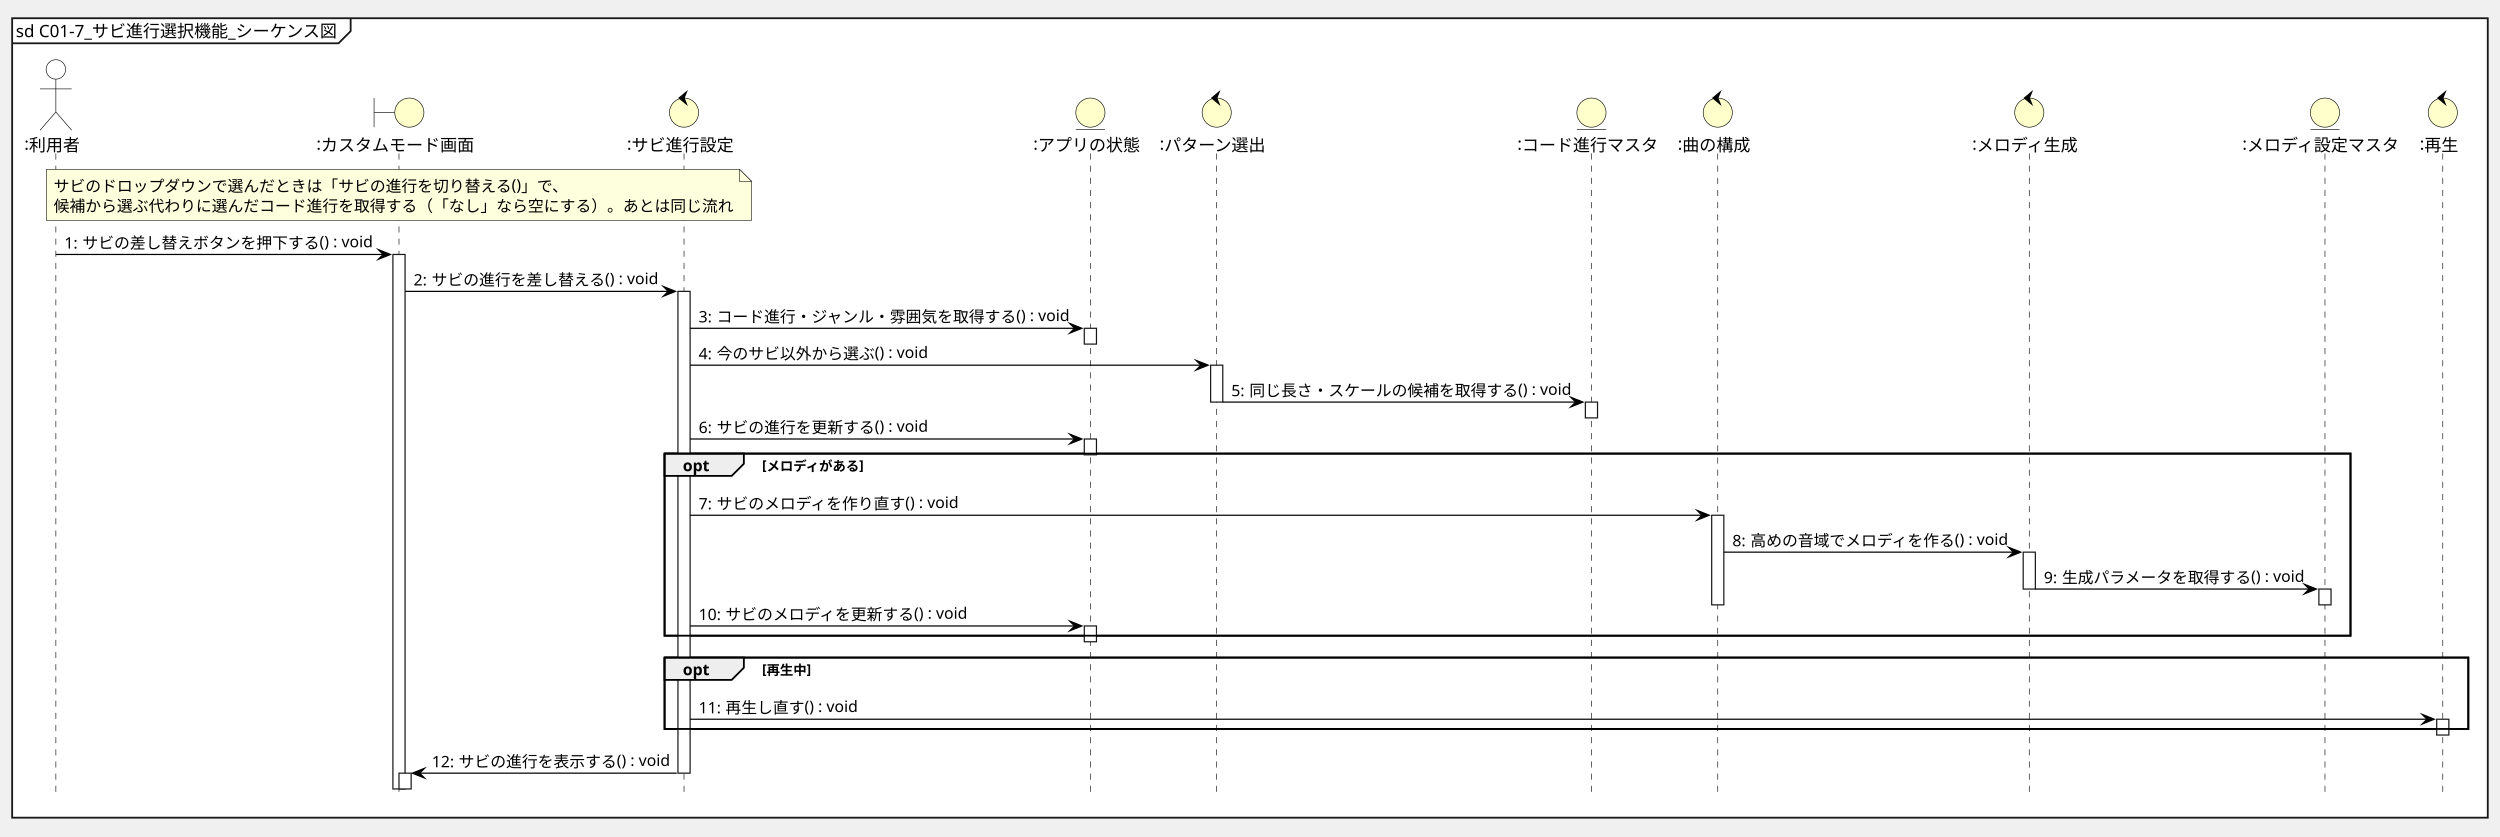
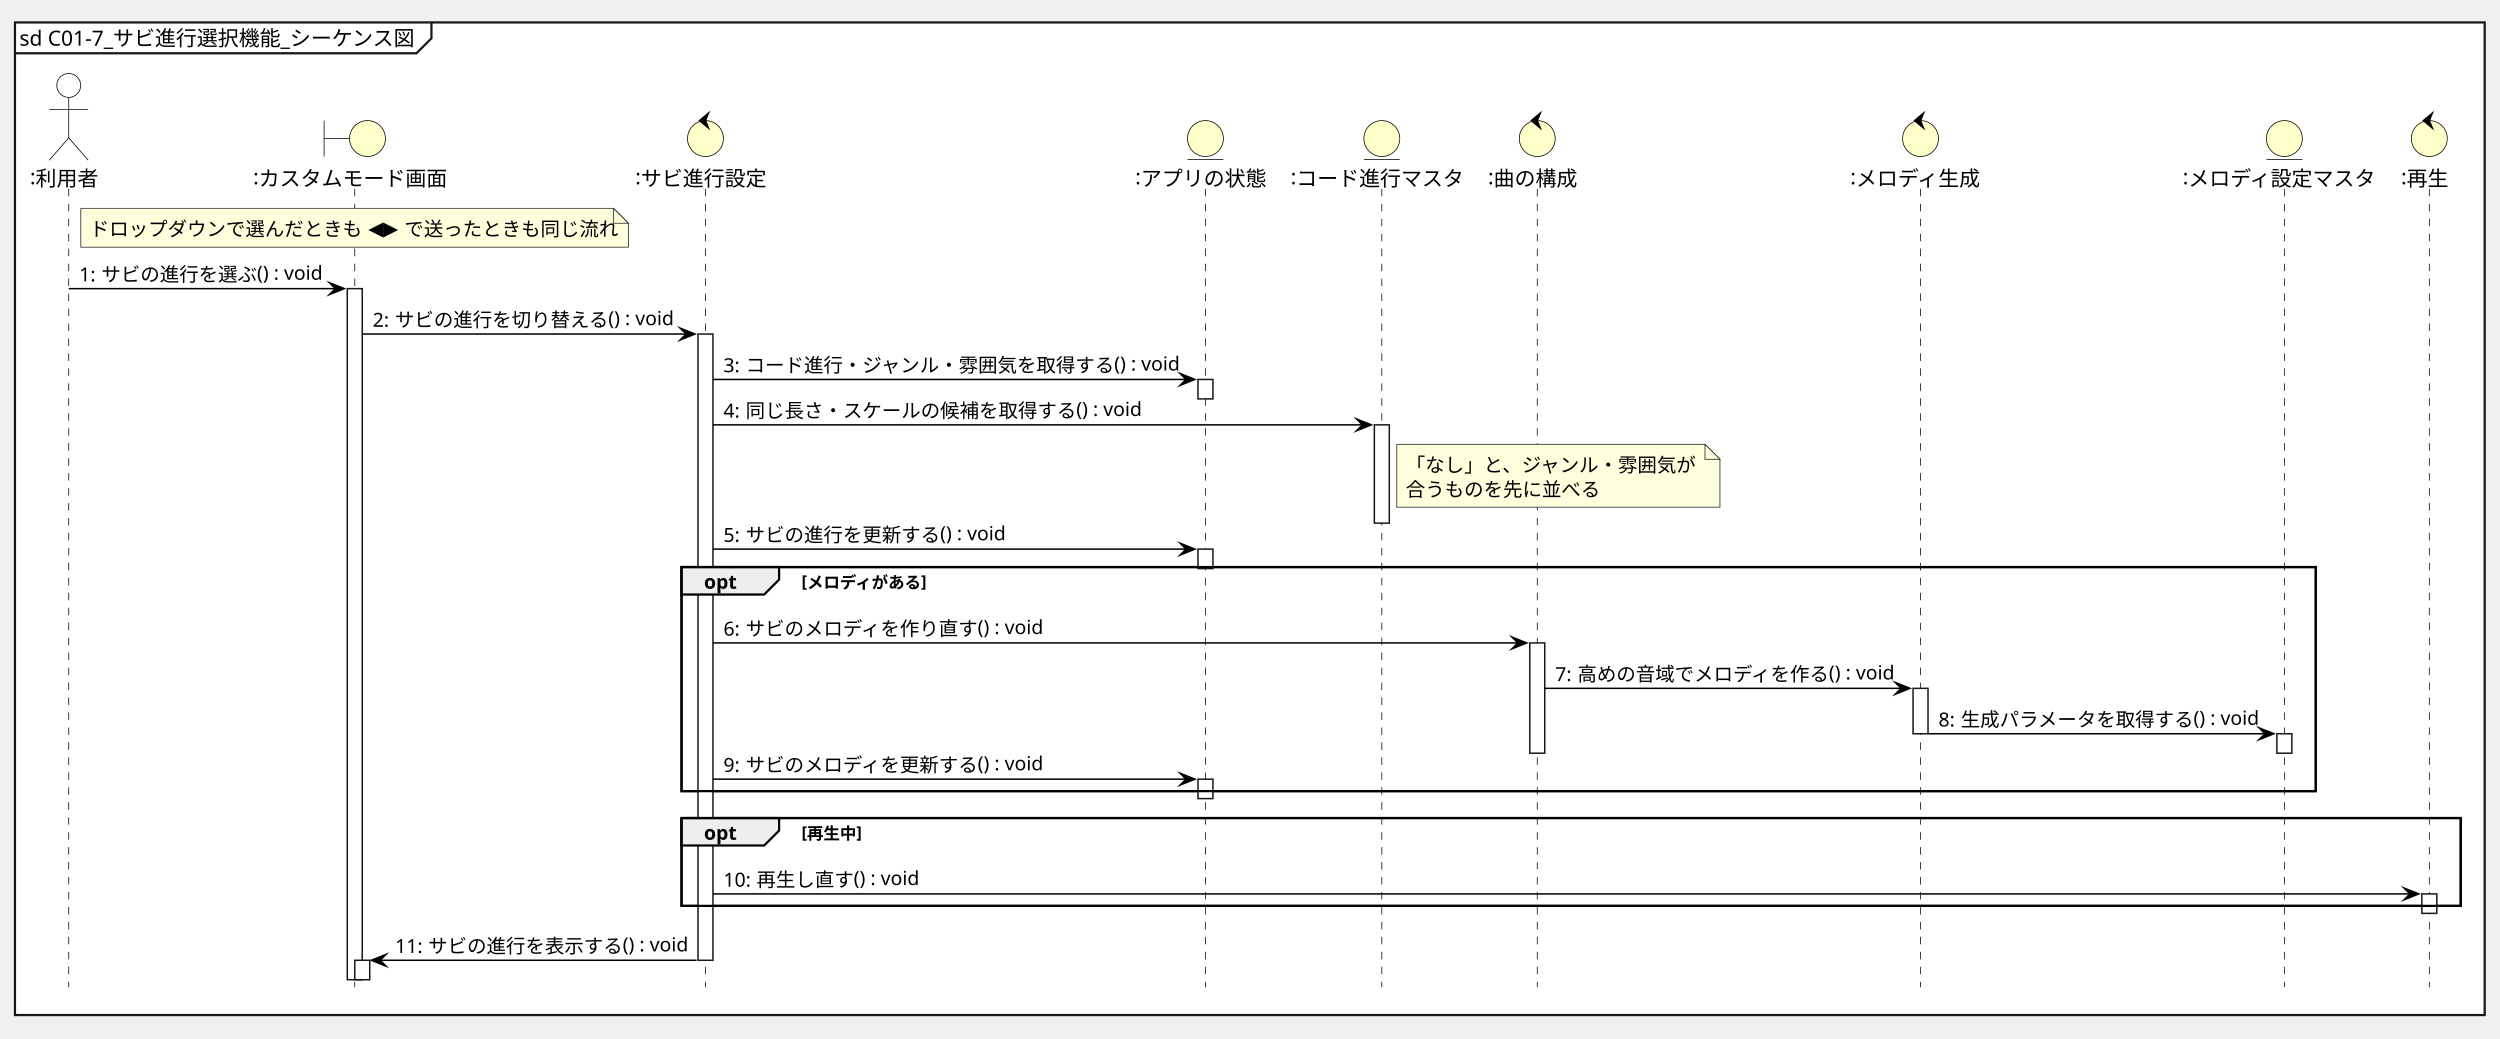
- <svg xmlns="http://www.w3.org/2000/svg" version="1.1" data-diagram-type="SEQUENCE" style="width:2056px;height:688px;background:#FFFFFF;" width="2056px" height="688px" viewBox="0 0 2056 688" zoomAndPan="magnify" preserveAspectRatio="none" contentStyleType="text/css">
+ <svg xmlns="http://www.w3.org/2000/svg" version="1.1" data-diagram-type="SEQUENCE" style="width:1671px;height:694px;background:#FFFFFF;" width="1671px" height="694px" viewBox="0 0 1671 694" zoomAndPan="magnify" preserveAspectRatio="none" contentStyleType="text/css">
  <defs />
  <g font-family="sans-serif" lengthAdjust="spacing">
-     <rect x="10" y="15" width="2035.945" height="657.453" fill="#FFF" style="stroke:#181818;stroke-width:1.5;" />
+     <rect x="10" y="15" width="1650.762" height="663.453" fill="#FFF" style="stroke:#181818;stroke-width:1.5;" />
    <path d="M288.379,15 L288.379,25.609 L278.379,35.609 L10,35.609" style="stroke:#181818;stroke-width:1.5;" fill="none" />
    <text x="13" y="30.533" fill="#000" font-size="14" textLength="268.379">sd C01-7_サビ進行選択機能_シーケンス図</text>
-     <rect x="546.542" y="373.031" width="1386.514" height="149.758" fill="none" style="stroke:#000;stroke-width:1.5;" />
-     <rect x="546.542" y="540.789" width="1483.403" height="58.703" fill="none" style="stroke:#000;stroke-width:1.5;" />
+     <rect x="455.542" y="379.031" width="1092.33" height="149.758" fill="none" style="stroke:#000;stroke-width:1.5;" />
+     <rect x="455.542" y="546.789" width="1189.22" height="58.703" fill="none" style="stroke:#000;stroke-width:1.5;" />
    <g class="participant-lifeline" data-qualified-name="L1" data-entity-uid="part1" id="part1-lifeline" data-source-line="4">
      <g>
-         <rect x="42.445" y="126.219" width="8" height="527.625" fill="#000" fill-opacity="0" />
-         <line x1="45.945" y1="126.219" x2="45.945" y2="653.844" style="stroke:#000;stroke-width:0.5;stroke-dasharray:5,5;" />
+         <rect x="42.445" y="126.219" width="8" height="533.625" fill="#000" fill-opacity="0" />
+         <line x1="45.945" y1="126.219" x2="45.945" y2="659.844" style="stroke:#000;stroke-width:0.5;stroke-dasharray:5,5;" />
      </g>
    </g>
    <g class="participant-lifeline" data-qualified-name="L2" data-entity-uid="part2" id="part2-lifeline" data-source-line="5">
      <g>
-         <rect x="324.628" y="126.219" width="8" height="527.625" fill="#000" fill-opacity="0" />
-         <line x1="328.128" y1="126.219" x2="328.128" y2="653.844" style="stroke:#000;stroke-width:0.5;stroke-dasharray:5,5;" />
-       </g>
-     </g>
-     <g>
-       <rect x="323.128" y="209.273" width="10" height="439.57" fill="#FFF" style="stroke:#181818;stroke-width:1;" />
-     </g>
-     <g>
-       <rect x="328.128" y="635.844" width="10" height="13" fill="#FFF" style="stroke:#181818;stroke-width:1;" />
+         <rect x="233.628" y="126.219" width="8" height="533.625" fill="#000" fill-opacity="0" />
+         <line x1="237.128" y1="126.219" x2="237.128" y2="659.844" style="stroke:#000;stroke-width:0.5;stroke-dasharray:5,5;" />
+       </g>
+     </g>
+     <g>
+       <rect x="232.128" y="192.922" width="10" height="461.922" fill="#FFF" style="stroke:#181818;stroke-width:1;" />
+     </g>
+     <g>
+       <rect x="237.128" y="641.844" width="10" height="13" fill="#FFF" style="stroke:#181818;stroke-width:1;" />
    </g>
    <g class="participant-lifeline" data-qualified-name="L3" data-entity-uid="part3" id="part3-lifeline" data-source-line="6">
      <g>
-         <rect x="559.042" y="126.219" width="8" height="527.625" fill="#000" fill-opacity="0" />
-         <line x1="562.542" y1="126.219" x2="562.542" y2="653.844" style="stroke:#000;stroke-width:0.5;stroke-dasharray:5,5;" />
-       </g>
-     </g>
-     <g>
-       <rect x="557.542" y="239.625" width="10" height="396.219" fill="#FFF" style="stroke:#181818;stroke-width:1;" />
+         <rect x="468.042" y="126.219" width="8" height="533.625" fill="#000" fill-opacity="0" />
+         <line x1="471.542" y1="126.219" x2="471.542" y2="659.844" style="stroke:#000;stroke-width:0.5;stroke-dasharray:5,5;" />
+       </g>
+     </g>
+     <g>
+       <rect x="466.542" y="223.273" width="10" height="418.57" fill="#FFF" style="stroke:#181818;stroke-width:1;" />
    </g>
    <g class="participant-lifeline" data-qualified-name="L4" data-entity-uid="part4" id="part4-lifeline" data-source-line="7">
      <g>
-         <rect x="893.226" y="126.219" width="8" height="527.625" fill="#000" fill-opacity="0" />
-         <line x1="896.726" y1="126.219" x2="896.726" y2="653.844" style="stroke:#000;stroke-width:0.5;stroke-dasharray:5,5;" />
-       </g>
-     </g>
-     <g>
-       <rect x="891.726" y="269.977" width="10" height="13" fill="#FFF" style="stroke:#181818;stroke-width:1;" />
-     </g>
-     <g>
-       <rect x="891.726" y="361.031" width="10" height="13" fill="#FFF" style="stroke:#181818;stroke-width:1;" />
-     </g>
-     <g>
-       <rect x="891.726" y="514.789" width="10" height="13" fill="#FFF" style="stroke:#181818;stroke-width:1;" />
-     </g>
-     <g class="participant-lifeline" data-qualified-name="L5" data-entity-uid="part5" id="part5-lifeline" data-source-line="8">
-       <g>
-         <rect x="997.115" y="126.219" width="8" height="527.625" fill="#000" fill-opacity="0" />
-         <line x1="1000.615" y1="126.219" x2="1000.615" y2="653.844" style="stroke:#000;stroke-width:0.5;stroke-dasharray:5,5;" />
-       </g>
-     </g>
-     <g>
-       <rect x="995.615" y="300.328" width="10" height="30.352" fill="#FFF" style="stroke:#181818;stroke-width:1;" />
-     </g>
-     <g class="participant-lifeline" data-qualified-name="L6" data-entity-uid="part6" id="part6-lifeline" data-source-line="9">
-       <g>
-         <rect x="1305.299" y="126.219" width="8" height="527.625" fill="#000" fill-opacity="0" />
-         <line x1="1308.799" y1="126.219" x2="1308.799" y2="653.844" style="stroke:#000;stroke-width:0.5;stroke-dasharray:5,5;" />
-       </g>
-     </g>
-     <g>
-       <rect x="1303.799" y="330.68" width="10" height="13" fill="#FFF" style="stroke:#181818;stroke-width:1;" />
-     </g>
-     <g class="participant-lifeline" data-qualified-name="L7" data-entity-uid="part7" id="part7-lifeline" data-source-line="10">
-       <g>
-         <rect x="1409.188" y="126.219" width="8" height="527.625" fill="#000" fill-opacity="0" />
-         <line x1="1412.688" y1="126.219" x2="1412.688" y2="653.844" style="stroke:#000;stroke-width:0.5;stroke-dasharray:5,5;" />
-       </g>
-     </g>
-     <g>
-       <rect x="1407.688" y="423.734" width="10" height="73.703" fill="#FFF" style="stroke:#181818;stroke-width:1;" />
-     </g>
-     <g class="participant-lifeline" data-qualified-name="L8" data-entity-uid="part8" id="part8-lifeline" data-source-line="11">
-       <g>
-         <rect x="1665.372" y="126.219" width="8" height="527.625" fill="#000" fill-opacity="0" />
-         <line x1="1668.872" y1="126.219" x2="1668.872" y2="653.844" style="stroke:#000;stroke-width:0.5;stroke-dasharray:5,5;" />
-       </g>
-     </g>
-     <g>
-       <rect x="1663.872" y="454.086" width="10" height="30.352" fill="#FFF" style="stroke:#181818;stroke-width:1;" />
-     </g>
-     <g class="participant-lifeline" data-qualified-name="L9" data-entity-uid="part9" id="part9-lifeline" data-source-line="12">
-       <g>
-         <rect x="1908.556" y="126.219" width="8" height="527.625" fill="#000" fill-opacity="0" />
-         <line x1="1912.056" y1="126.219" x2="1912.056" y2="653.844" style="stroke:#000;stroke-width:0.5;stroke-dasharray:5,5;" />
-       </g>
-     </g>
-     <g>
-       <rect x="1907.056" y="484.438" width="10" height="13" fill="#FFF" style="stroke:#181818;stroke-width:1;" />
-     </g>
-     <g class="participant-lifeline" data-qualified-name="L10" data-entity-uid="part10" id="part10-lifeline" data-source-line="13">
-       <g>
-         <rect x="2005.445" y="126.219" width="8" height="527.625" fill="#000" fill-opacity="0" />
-         <line x1="2008.945" y1="126.219" x2="2008.945" y2="653.844" style="stroke:#000;stroke-width:0.5;stroke-dasharray:5,5;" />
-       </g>
-     </g>
-     <g>
-       <rect x="2003.945" y="591.492" width="10" height="13" fill="#FFF" style="stroke:#181818;stroke-width:1;" />
+         <rect x="802.226" y="126.219" width="8" height="533.625" fill="#000" fill-opacity="0" />
+         <line x1="805.726" y1="126.219" x2="805.726" y2="659.844" style="stroke:#000;stroke-width:0.5;stroke-dasharray:5,5;" />
+       </g>
+     </g>
+     <g>
+       <rect x="800.726" y="253.625" width="10" height="13" fill="#FFF" style="stroke:#181818;stroke-width:1;" />
+     </g>
+     <g>
+       <rect x="800.726" y="367.031" width="10" height="13" fill="#FFF" style="stroke:#181818;stroke-width:1;" />
+     </g>
+     <g>
+       <rect x="800.726" y="520.789" width="10" height="13" fill="#FFF" style="stroke:#181818;stroke-width:1;" />
+     </g>
+     <g class="participant-lifeline" data-qualified-name="L6" data-entity-uid="part5" id="part5-lifeline" data-source-line="8">
+       <g>
+         <rect x="920.115" y="126.219" width="8" height="533.625" fill="#000" fill-opacity="0" />
+         <line x1="923.615" y1="126.219" x2="923.615" y2="659.844" style="stroke:#000;stroke-width:0.5;stroke-dasharray:5,5;" />
+       </g>
+     </g>
+     <g>
+       <rect x="918.615" y="283.977" width="10" height="65.703" fill="#FFF" style="stroke:#181818;stroke-width:1;" />
+     </g>
+     <g class="participant-lifeline" data-qualified-name="L7" data-entity-uid="part6" id="part6-lifeline" data-source-line="9">
+       <g>
+         <rect x="1024.005" y="126.219" width="8" height="533.625" fill="#000" fill-opacity="0" />
+         <line x1="1027.505" y1="126.219" x2="1027.505" y2="659.844" style="stroke:#000;stroke-width:0.5;stroke-dasharray:5,5;" />
+       </g>
+     </g>
+     <g>
+       <rect x="1022.505" y="429.734" width="10" height="73.703" fill="#FFF" style="stroke:#181818;stroke-width:1;" />
+     </g>
+     <g class="participant-lifeline" data-qualified-name="L8" data-entity-uid="part7" id="part7-lifeline" data-source-line="10">
+       <g>
+         <rect x="1280.188" y="126.219" width="8" height="533.625" fill="#000" fill-opacity="0" />
+         <line x1="1283.688" y1="126.219" x2="1283.688" y2="659.844" style="stroke:#000;stroke-width:0.5;stroke-dasharray:5,5;" />
+       </g>
+     </g>
+     <g>
+       <rect x="1278.688" y="460.086" width="10" height="30.352" fill="#FFF" style="stroke:#181818;stroke-width:1;" />
+     </g>
+     <g class="participant-lifeline" data-qualified-name="L9" data-entity-uid="part8" id="part8-lifeline" data-source-line="11">
+       <g>
+         <rect x="1523.372" y="126.219" width="8" height="533.625" fill="#000" fill-opacity="0" />
+         <line x1="1526.872" y1="126.219" x2="1526.872" y2="659.844" style="stroke:#000;stroke-width:0.5;stroke-dasharray:5,5;" />
+       </g>
+     </g>
+     <g>
+       <rect x="1521.872" y="490.438" width="10" height="13" fill="#FFF" style="stroke:#181818;stroke-width:1;" />
+     </g>
+     <g class="participant-lifeline" data-qualified-name="L10" data-entity-uid="part9" id="part9-lifeline" data-source-line="12">
+       <g>
+         <rect x="1620.262" y="126.219" width="8" height="533.625" fill="#000" fill-opacity="0" />
+         <line x1="1623.762" y1="126.219" x2="1623.762" y2="659.844" style="stroke:#000;stroke-width:0.5;stroke-dasharray:5,5;" />
+       </g>
+     </g>
+     <g>
+       <rect x="1618.762" y="597.492" width="10" height="13" fill="#FFF" style="stroke:#181818;stroke-width:1;" />
    </g>
    <g class="participant participant-head" data-qualified-name="L1" data-entity-uid="part1" id="part1-head" data-source-line="4">
      <text x="20" y="123.143" fill="#000" font-size="14" textLength="45.89">:利用者</text>
      <ellipse cx="45.945" cy="57.109" rx="8" ry="8" fill="#FFF" style="stroke:#000;stroke-width:0.5;" />
      <path d="M45.945,65.109 L45.945,92.109 M32.945,73.109 L58.945,73.109 M45.945,92.109 L32.945,107.109 M45.945,92.109 L58.945,107.109" style="stroke:#000;stroke-width:0.5;" fill="none" />
    </g>
    <g class="participant participant-head" data-qualified-name="L2" data-entity-uid="part2" id="part2-head" data-source-line="5">
-       <text x="260.184" y="123.143" fill="#000" font-size="14" textLength="129.89">:カスタムモード画面</text>
-       <path d="M307.628,80.609 L307.628,104.609 M307.628,92.609 L324.628,92.609" style="stroke:#000;stroke-width:0.5;" fill="none" />
-       <ellipse cx="336.628" cy="92.609" rx="12" ry="12" fill="#FFC" style="stroke:#000;stroke-width:0.5;" />
+       <text x="169.184" y="123.143" fill="#000" font-size="14" textLength="129.89">:カスタムモード画面</text>
+       <path d="M216.628,80.609 L216.628,104.609 M216.628,92.609 L233.628,92.609" style="stroke:#000;stroke-width:0.5;" fill="none" />
+       <ellipse cx="245.628" cy="92.609" rx="12" ry="12" fill="#FFC" style="stroke:#000;stroke-width:0.5;" />
    </g>
    <g class="participant participant-head" data-qualified-name="L3" data-entity-uid="part3" id="part3-head" data-source-line="6">
-       <text x="515.597" y="123.143" fill="#000" font-size="14" textLength="87.89">:サビ進行設定</text>
-       <ellipse cx="562.542" cy="92.609" rx="12" ry="12" fill="#FFC" style="stroke:#000;stroke-width:0.5;" />
-       <polygon points="558.542,80.609,564.542,75.609,562.542,80.609,564.542,85.609,558.542,80.609" fill="#000" style="stroke:#000;stroke-width:1;stroke-linejoin:miter;stroke-miterlimit:10;" />
+       <text x="424.597" y="123.143" fill="#000" font-size="14" textLength="87.89">:サビ進行設定</text>
+       <ellipse cx="471.542" cy="92.609" rx="12" ry="12" fill="#FFC" style="stroke:#000;stroke-width:0.5;" />
+       <polygon points="467.542,80.609,473.542,75.609,471.542,80.609,473.542,85.609,467.542,80.609" fill="#000" style="stroke:#000;stroke-width:1;stroke-linejoin:miter;stroke-miterlimit:10;" />
    </g>
    <g class="participant participant-head" data-qualified-name="L4" data-entity-uid="part4" id="part4-head" data-source-line="7">
-       <text x="849.781" y="123.143" fill="#000" font-size="14" textLength="87.89">:アプリの状態</text>
-       <ellipse cx="896.726" cy="92.609" rx="12" ry="12" fill="#FFC" style="stroke:#000;stroke-width:0.5;" />
-       <line x1="884.726" y1="106.609" x2="908.726" y2="106.609" style="stroke:#000;stroke-width:0.5;" />
-     </g>
-     <g class="participant participant-head" data-qualified-name="L5" data-entity-uid="part5" id="part5-head" data-source-line="8">
-       <text x="953.67" y="123.143" fill="#000" font-size="14" textLength="87.89">:パターン選出</text>
-       <ellipse cx="1000.615" cy="92.609" rx="12" ry="12" fill="#FFC" style="stroke:#000;stroke-width:0.5;" />
-       <polygon points="996.615,80.609,1002.615,75.609,1000.615,80.609,1002.615,85.609,996.615,80.609" fill="#000" style="stroke:#000;stroke-width:1;stroke-linejoin:miter;stroke-miterlimit:10;" />
-     </g>
-     <g class="participant participant-head" data-qualified-name="L6" data-entity-uid="part6" id="part6-head" data-source-line="9">
-       <text x="1247.854" y="123.143" fill="#000" font-size="14" textLength="115.89">:コード進行マスタ</text>
-       <ellipse cx="1308.799" cy="92.609" rx="12" ry="12" fill="#FFC" style="stroke:#000;stroke-width:0.5;" />
-       <line x1="1296.799" y1="106.609" x2="1320.799" y2="106.609" style="stroke:#000;stroke-width:0.5;" />
-     </g>
-     <g class="participant participant-head" data-qualified-name="L7" data-entity-uid="part7" id="part7-head" data-source-line="10">
-       <text x="1379.744" y="123.143" fill="#000" font-size="14" textLength="59.89">:曲の構成</text>
-       <ellipse cx="1412.688" cy="92.609" rx="12" ry="12" fill="#FFC" style="stroke:#000;stroke-width:0.5;" />
-       <polygon points="1408.688,80.609,1414.688,75.609,1412.688,80.609,1414.688,85.609,1408.688,80.609" fill="#000" style="stroke:#000;stroke-width:1;stroke-linejoin:miter;stroke-miterlimit:10;" />
-     </g>
-     <g class="participant participant-head" data-qualified-name="L8" data-entity-uid="part8" id="part8-head" data-source-line="11">
-       <text x="1621.927" y="123.143" fill="#000" font-size="14" textLength="87.89">:メロディ生成</text>
-       <ellipse cx="1668.872" cy="92.609" rx="12" ry="12" fill="#FFC" style="stroke:#000;stroke-width:0.5;" />
-       <polygon points="1664.872,80.609,1670.872,75.609,1668.872,80.609,1670.872,85.609,1664.872,80.609" fill="#000" style="stroke:#000;stroke-width:1;stroke-linejoin:miter;stroke-miterlimit:10;" />
-     </g>
-     <g class="participant participant-head" data-qualified-name="L9" data-entity-uid="part9" id="part9-head" data-source-line="12">
-       <text x="1844.111" y="123.143" fill="#000" font-size="14" textLength="129.89">:メロディ設定マスタ</text>
-       <ellipse cx="1912.056" cy="92.609" rx="12" ry="12" fill="#FFC" style="stroke:#000;stroke-width:0.5;" />
-       <line x1="1900.056" y1="106.609" x2="1924.056" y2="106.609" style="stroke:#000;stroke-width:0.5;" />
-     </g>
-     <g class="participant participant-head" data-qualified-name="L10" data-entity-uid="part10" id="part10-head" data-source-line="13">
-       <text x="1990" y="123.143" fill="#000" font-size="14" textLength="31.89">:再生</text>
-       <ellipse cx="2008.945" cy="92.609" rx="12" ry="12" fill="#FFC" style="stroke:#000;stroke-width:0.5;" />
-       <polygon points="2004.945,80.609,2010.945,75.609,2008.945,80.609,2010.945,85.609,2004.945,80.609" fill="#000" style="stroke:#000;stroke-width:1;stroke-linejoin:miter;stroke-miterlimit:10;" />
-     </g>
-     <path d="M38.128,139.219 L38.128,181.219 L618.128,181.219 L618.128,149.219 L608.128,139.219 L38.128,139.219" style="stroke:#181818;stroke-width:0.5;" fill="#FEFFDD" />
-     <path d="M608.128,139.219 L608.128,149.219 L618.128,149.219 L608.128,139.219" style="stroke:#181818;stroke-width:0.5;" fill="#FEFFDD" />
-     <text x="44.128" y="157.714" fill="#000" font-size="13" textLength="424.658">サビのドロップダウンで選んだときは「サビの進行を切り替える()」で、</text>
-     <text x="44.128" y="174.065" fill="#000" font-size="13" textLength="559">候補から選ぶ代わりに選んだコード進行を取得する（「なし」なら空にする）。あとは同じ流れ</text>
-     <g class="message" data-entity-1="part1" data-entity-2="part2" id="msg1" data-source-line="17">
-       <polygon points="311.128,205.273,321.128,209.273,311.128,213.273,315.128,209.273" fill="#000" style="stroke:#000;stroke-width:1;stroke-linejoin:miter;stroke-miterlimit:10;" />
-       <line x1="45.945" y1="209.273" x2="317.128" y2="209.273" style="stroke:#000;stroke-width:1;" />
-       <text x="52.945" y="204.417" fill="#000" font-size="13" textLength="10.842">1:</text>
-       <text x="67.787" y="204.417" fill="#000" font-size="13" textLength="238.342">サビの差し替えボタンを押下する() : void</text>
-     </g>
-     <g class="message" data-entity-1="part2" data-entity-2="part3" id="msg2" data-source-line="19">
-       <polygon points="545.542,235.625,555.542,239.625,545.542,243.625,549.542,239.625" fill="#000" style="stroke:#000;stroke-width:1;stroke-linejoin:miter;stroke-miterlimit:10;" />
-       <line x1="333.128" y1="239.625" x2="551.542" y2="239.625" style="stroke:#000;stroke-width:1;" />
-       <text x="340.128" y="234.769" fill="#000" font-size="13" textLength="10.842">2:</text>
-       <text x="354.97" y="234.769" fill="#000" font-size="13" textLength="186.342">サビの進行を差し替える() : void</text>
-     </g>
-     <g class="message" data-entity-1="part3" data-entity-2="part4" id="msg3" data-source-line="21">
-       <polygon points="879.726,265.977,889.726,269.977,879.726,273.977,883.726,269.977" fill="#000" style="stroke:#000;stroke-width:1;stroke-linejoin:miter;stroke-miterlimit:10;" />
-       <line x1="567.542" y1="269.977" x2="885.726" y2="269.977" style="stroke:#000;stroke-width:1;" />
-       <text x="574.542" y="265.12" fill="#000" font-size="13" textLength="10.842">3:</text>
-       <text x="589.384" y="265.12" fill="#000" font-size="13" textLength="290.342">コード進行・ジャンル・雰囲気を取得する() : void</text>
-     </g>
-     <g class="message" data-entity-1="part3" data-entity-2="part5" id="msg4" data-source-line="24">
-       <polygon points="983.615,296.328,993.615,300.328,983.615,304.328,987.615,300.328" fill="#000" style="stroke:#000;stroke-width:1;stroke-linejoin:miter;stroke-miterlimit:10;" />
-       <line x1="567.542" y1="300.328" x2="989.615" y2="300.328" style="stroke:#000;stroke-width:1;" />
-       <text x="574.542" y="295.472" fill="#000" font-size="13" textLength="10.842">4:</text>
-       <text x="589.384" y="295.472" fill="#000" font-size="13" textLength="173.342">今のサビ以外から選ぶ() : void</text>
-     </g>
-     <g class="message" data-entity-1="part5" data-entity-2="part6" id="msg5" data-source-line="26">
-       <polygon points="1291.799,326.68,1301.799,330.68,1291.799,334.68,1295.799,330.68" fill="#000" style="stroke:#000;stroke-width:1;stroke-linejoin:miter;stroke-miterlimit:10;" />
-       <line x1="1005.615" y1="330.68" x2="1297.799" y2="330.68" style="stroke:#000;stroke-width:1;" />
-       <text x="1012.615" y="325.823" fill="#000" font-size="13" textLength="10.842">5:</text>
-       <text x="1027.457" y="325.823" fill="#000" font-size="13" textLength="264.342">同じ長さ・スケールの候補を取得する() : void</text>
-     </g>
-     <g class="message" data-entity-1="part3" data-entity-2="part4" id="msg6" data-source-line="30">
-       <polygon points="879.726,357.031,889.726,361.031,879.726,365.031,883.726,361.031" fill="#000" style="stroke:#000;stroke-width:1;stroke-linejoin:miter;stroke-miterlimit:10;" />
-       <line x1="567.542" y1="361.031" x2="885.726" y2="361.031" style="stroke:#000;stroke-width:1;" />
-       <text x="574.542" y="356.175" fill="#000" font-size="13" textLength="10.842">6:</text>
-       <text x="589.384" y="356.175" fill="#000" font-size="13" textLength="173.342">サビの進行を更新する() : void</text>
-     </g>
-     <path d="M546.542,373.031 L611.753,373.031 L611.753,381.383 L601.753,391.383 L546.542,391.383 L546.542,373.031" style="stroke:#000;stroke-width:1.5;" fill="#EEE" />
-     <rect x="546.542" y="373.031" width="1386.514" height="149.758" fill="none" style="stroke:#000;stroke-width:1.5;" />
-     <text x="561.542" y="387.526" fill="#000" font-size="13" textLength="20.211" font-weight="700">opt</text>
-     <text x="626.753" y="386.45" fill="#000" font-size="11" textLength="86.732" font-weight="700">[メロディがある]</text>
-     <g class="message" data-entity-1="part3" data-entity-2="part7" id="msg7" data-source-line="34">
-       <polygon points="1395.688,419.734,1405.688,423.734,1395.688,427.734,1399.688,423.734" fill="#000" style="stroke:#000;stroke-width:1;stroke-linejoin:miter;stroke-miterlimit:10;" />
-       <line x1="567.542" y1="423.734" x2="1401.688" y2="423.734" style="stroke:#000;stroke-width:1;" />
-       <text x="574.542" y="418.878" fill="#000" font-size="13" textLength="10.842">7:</text>
-       <text x="589.384" y="418.878" fill="#000" font-size="13" textLength="199.342">サビのメロディを作り直す() : void</text>
-     </g>
-     <g class="message" data-entity-1="part7" data-entity-2="part8" id="msg8" data-source-line="36">
-       <polygon points="1651.872,450.086,1661.872,454.086,1651.872,458.086,1655.872,454.086" fill="#000" style="stroke:#000;stroke-width:1;stroke-linejoin:miter;stroke-miterlimit:10;" />
-       <line x1="1417.688" y1="454.086" x2="1657.872" y2="454.086" style="stroke:#000;stroke-width:1;" />
-       <text x="1424.688" y="449.229" fill="#000" font-size="13" textLength="10.842">8:</text>
-       <text x="1439.53" y="449.229" fill="#000" font-size="13" textLength="212.342">高めの音域でメロディを作る() : void</text>
-     </g>
-     <g class="message" data-entity-1="part8" data-entity-2="part9" id="msg9" data-source-line="38">
-       <polygon points="1895.056,480.438,1905.056,484.438,1895.056,488.438,1899.056,484.438" fill="#000" style="stroke:#000;stroke-width:1;stroke-linejoin:miter;stroke-miterlimit:10;" />
-       <line x1="1673.872" y1="484.438" x2="1901.056" y2="484.438" style="stroke:#000;stroke-width:1;" />
-       <text x="1680.872" y="479.581" fill="#000" font-size="13" textLength="10.842">9:</text>
-       <text x="1695.714" y="479.581" fill="#000" font-size="13" textLength="199.342">生成パラメータを取得する() : void</text>
-     </g>
-     <g class="message" data-entity-1="part3" data-entity-2="part4" id="msg10" data-source-line="43">
-       <polygon points="879.726,510.789,889.726,514.789,879.726,518.789,883.726,514.789" fill="#000" style="stroke:#000;stroke-width:1;stroke-linejoin:miter;stroke-miterlimit:10;" />
-       <line x1="567.542" y1="514.789" x2="885.726" y2="514.789" style="stroke:#000;stroke-width:1;" />
-       <text x="574.542" y="509.933" fill="#000" font-size="13" textLength="18.072">10:</text>
-       <text x="596.614" y="509.933" fill="#000" font-size="13" textLength="199.342">サビのメロディを更新する() : void</text>
-     </g>
-     <path d="M546.542,540.789 L611.753,540.789 L611.753,549.141 L601.753,559.141 L546.542,559.141 L546.542,540.789" style="stroke:#000;stroke-width:1.5;" fill="#EEE" />
-     <rect x="546.542" y="540.789" width="1483.403" height="58.703" fill="none" style="stroke:#000;stroke-width:1.5;" />
-     <text x="561.542" y="555.284" fill="#000" font-size="13" textLength="20.211" font-weight="700">opt</text>
-     <text x="626.753" y="554.208" fill="#000" font-size="11" textLength="41.357" font-weight="700">[再生中]</text>
-     <g class="message" data-entity-1="part3" data-entity-2="part10" id="msg11" data-source-line="48">
-       <polygon points="1991.945,587.492,2001.945,591.492,1991.945,595.492,1995.945,591.492" fill="#000" style="stroke:#000;stroke-width:1;stroke-linejoin:miter;stroke-miterlimit:10;" />
-       <line x1="567.542" y1="591.492" x2="1997.945" y2="591.492" style="stroke:#000;stroke-width:1;" />
-       <text x="574.542" y="586.636" fill="#000" font-size="13" textLength="18.072">11:</text>
-       <text x="596.614" y="586.636" fill="#000" font-size="13" textLength="108.342">再生し直す() : void</text>
-     </g>
-     <g class="message" data-entity-1="part3" data-entity-2="part2" id="msg12" data-source-line="52">
-       <polygon points="349.128,631.844,339.128,635.844,349.128,639.844,345.128,635.844" fill="#000" style="stroke:#000;stroke-width:1;stroke-linejoin:miter;stroke-miterlimit:10;" />
-       <line x1="343.128" y1="635.844" x2="556.542" y2="635.844" style="stroke:#000;stroke-width:1;" />
-       <text x="355.128" y="630.987" fill="#000" font-size="13" textLength="18.072">12:</text>
-       <text x="377.2" y="630.987" fill="#000" font-size="13" textLength="173.342">サビの進行を表示する() : void</text>
+       <text x="758.781" y="123.143" fill="#000" font-size="14" textLength="87.89">:アプリの状態</text>
+       <ellipse cx="805.726" cy="92.609" rx="12" ry="12" fill="#FFC" style="stroke:#000;stroke-width:0.5;" />
+       <line x1="793.726" y1="106.609" x2="817.726" y2="106.609" style="stroke:#000;stroke-width:0.5;" />
+     </g>
+     <g class="participant participant-head" data-qualified-name="L6" data-entity-uid="part5" id="part5-head" data-source-line="8">
+       <text x="862.67" y="123.143" fill="#000" font-size="14" textLength="115.89">:コード進行マスタ</text>
+       <ellipse cx="923.615" cy="92.609" rx="12" ry="12" fill="#FFC" style="stroke:#000;stroke-width:0.5;" />
+       <line x1="911.615" y1="106.609" x2="935.615" y2="106.609" style="stroke:#000;stroke-width:0.5;" />
+     </g>
+     <g class="participant participant-head" data-qualified-name="L7" data-entity-uid="part6" id="part6-head" data-source-line="9">
+       <text x="994.56" y="123.143" fill="#000" font-size="14" textLength="59.89">:曲の構成</text>
+       <ellipse cx="1027.505" cy="92.609" rx="12" ry="12" fill="#FFC" style="stroke:#000;stroke-width:0.5;" />
+       <polygon points="1023.505,80.609,1029.505,75.609,1027.505,80.609,1029.505,85.609,1023.505,80.609" fill="#000" style="stroke:#000;stroke-width:1;stroke-linejoin:miter;stroke-miterlimit:10;" />
+     </g>
+     <g class="participant participant-head" data-qualified-name="L8" data-entity-uid="part7" id="part7-head" data-source-line="10">
+       <text x="1236.744" y="123.143" fill="#000" font-size="14" textLength="87.89">:メロディ生成</text>
+       <ellipse cx="1283.688" cy="92.609" rx="12" ry="12" fill="#FFC" style="stroke:#000;stroke-width:0.5;" />
+       <polygon points="1279.688,80.609,1285.688,75.609,1283.688,80.609,1285.688,85.609,1279.688,80.609" fill="#000" style="stroke:#000;stroke-width:1;stroke-linejoin:miter;stroke-miterlimit:10;" />
+     </g>
+     <g class="participant participant-head" data-qualified-name="L9" data-entity-uid="part8" id="part8-head" data-source-line="11">
+       <text x="1458.927" y="123.143" fill="#000" font-size="14" textLength="129.89">:メロディ設定マスタ</text>
+       <ellipse cx="1526.872" cy="92.609" rx="12" ry="12" fill="#FFC" style="stroke:#000;stroke-width:0.5;" />
+       <line x1="1514.872" y1="106.609" x2="1538.872" y2="106.609" style="stroke:#000;stroke-width:0.5;" />
+     </g>
+     <g class="participant participant-head" data-qualified-name="L10" data-entity-uid="part9" id="part9-head" data-source-line="12">
+       <text x="1604.817" y="123.143" fill="#000" font-size="14" textLength="31.89">:再生</text>
+       <ellipse cx="1623.762" cy="92.609" rx="12" ry="12" fill="#FFC" style="stroke:#000;stroke-width:0.5;" />
+       <polygon points="1619.762,80.609,1625.762,75.609,1623.762,80.609,1625.762,85.609,1619.762,80.609" fill="#000" style="stroke:#000;stroke-width:1;stroke-linejoin:miter;stroke-miterlimit:10;" />
+     </g>
+     <path d="M54.017,139.219 L54.017,165.219 L420.017,165.219 L420.017,149.219 L410.017,139.219 L54.017,139.219" style="stroke:#181818;stroke-width:0.5;" fill="#FEFFDD" />
+     <path d="M410.017,139.219 L410.017,149.219 L420.017,149.219 L410.017,139.219" style="stroke:#181818;stroke-width:0.5;" fill="#FEFFDD" />
+     <text x="60.017" y="157.714" fill="#000" font-size="13" textLength="345.224">ドロップダウンで選んだときも ◀▶ で送ったときも同じ流れ</text>
+     <g class="message" data-entity-1="part1" data-entity-2="part2" id="msg1" data-source-line="16">
+       <polygon points="220.128,188.922,230.128,192.922,220.128,196.922,224.128,192.922" fill="#000" style="stroke:#000;stroke-width:1;stroke-linejoin:miter;stroke-miterlimit:10;" />
+       <line x1="45.945" y1="192.922" x2="226.128" y2="192.922" style="stroke:#000;stroke-width:1;" />
+       <text x="52.945" y="188.065" fill="#000" font-size="13" textLength="10.842">1:</text>
+       <text x="67.787" y="188.065" fill="#000" font-size="13" textLength="147.342">サビの進行を選ぶ() : void</text>
+     </g>
+     <g class="message" data-entity-1="part2" data-entity-2="part3" id="msg2" data-source-line="18">
+       <polygon points="454.542,219.273,464.542,223.273,454.542,227.273,458.542,223.273" fill="#000" style="stroke:#000;stroke-width:1;stroke-linejoin:miter;stroke-miterlimit:10;" />
+       <line x1="242.128" y1="223.273" x2="460.542" y2="223.273" style="stroke:#000;stroke-width:1;" />
+       <text x="249.128" y="218.417" fill="#000" font-size="13" textLength="10.842">2:</text>
+       <text x="263.97" y="218.417" fill="#000" font-size="13" textLength="186.342">サビの進行を切り替える() : void</text>
+     </g>
+     <g class="message" data-entity-1="part3" data-entity-2="part4" id="msg3" data-source-line="20">
+       <polygon points="788.726,249.625,798.726,253.625,788.726,257.625,792.726,253.625" fill="#000" style="stroke:#000;stroke-width:1;stroke-linejoin:miter;stroke-miterlimit:10;" />
+       <line x1="476.542" y1="253.625" x2="794.726" y2="253.625" style="stroke:#000;stroke-width:1;" />
+       <text x="483.542" y="248.769" fill="#000" font-size="13" textLength="10.842">3:</text>
+       <text x="498.384" y="248.769" fill="#000" font-size="13" textLength="290.342">コード進行・ジャンル・雰囲気を取得する() : void</text>
+     </g>
+     <g class="message" data-entity-1="part3" data-entity-2="part5" id="msg4" data-source-line="23">
+       <polygon points="906.615,279.977,916.615,283.977,906.615,287.977,910.615,283.977" fill="#000" style="stroke:#000;stroke-width:1;stroke-linejoin:miter;stroke-miterlimit:10;" />
+       <line x1="476.542" y1="283.977" x2="912.615" y2="283.977" style="stroke:#000;stroke-width:1;" />
+       <text x="483.542" y="279.12" fill="#000" font-size="13" textLength="10.842">4:</text>
+       <text x="498.384" y="279.12" fill="#000" font-size="13" textLength="264.342">同じ長さ・スケールの候補を取得する() : void</text>
+     </g>
+     <path d="M933.615,296.977 L933.615,338.977 L1149.615,338.977 L1149.615,306.977 L1139.615,296.977 L933.615,296.977" style="stroke:#181818;stroke-width:0.5;" fill="#FEFFDD" />
+     <path d="M1139.615,296.977 L1139.615,306.977 L1149.615,306.977 L1139.615,296.977" style="stroke:#181818;stroke-width:0.5;" fill="#FEFFDD" />
+     <text x="939.615" y="315.472" fill="#000" font-size="13" textLength="195">「なし」と、ジャンル・雰囲気が</text>
+     <text x="939.615" y="331.823" fill="#000" font-size="13" textLength="130">合うものを先に並べる</text>
+     <g class="message" data-entity-1="part3" data-entity-2="part4" id="msg5" data-source-line="27">
+       <polygon points="788.726,363.031,798.726,367.031,788.726,371.031,792.726,367.031" fill="#000" style="stroke:#000;stroke-width:1;stroke-linejoin:miter;stroke-miterlimit:10;" />
+       <line x1="476.542" y1="367.031" x2="794.726" y2="367.031" style="stroke:#000;stroke-width:1;" />
+       <text x="483.542" y="362.175" fill="#000" font-size="13" textLength="10.842">5:</text>
+       <text x="498.384" y="362.175" fill="#000" font-size="13" textLength="173.342">サビの進行を更新する() : void</text>
+     </g>
+     <path d="M455.542,379.031 L520.753,379.031 L520.753,387.383 L510.753,397.383 L455.542,397.383 L455.542,379.031" style="stroke:#000;stroke-width:1.5;" fill="#EEE" />
+     <rect x="455.542" y="379.031" width="1092.33" height="149.758" fill="none" style="stroke:#000;stroke-width:1.5;" />
+     <text x="470.542" y="393.526" fill="#000" font-size="13" textLength="20.211" font-weight="700">opt</text>
+     <text x="535.753" y="392.45" fill="#000" font-size="11" textLength="86.732" font-weight="700">[メロディがある]</text>
+     <g class="message" data-entity-1="part3" data-entity-2="part6" id="msg6" data-source-line="31">
+       <polygon points="1010.505,425.734,1020.505,429.734,1010.505,433.734,1014.505,429.734" fill="#000" style="stroke:#000;stroke-width:1;stroke-linejoin:miter;stroke-miterlimit:10;" />
+       <line x1="476.542" y1="429.734" x2="1016.505" y2="429.734" style="stroke:#000;stroke-width:1;" />
+       <text x="483.542" y="424.878" fill="#000" font-size="13" textLength="10.842">6:</text>
+       <text x="498.384" y="424.878" fill="#000" font-size="13" textLength="199.342">サビのメロディを作り直す() : void</text>
+     </g>
+     <g class="message" data-entity-1="part6" data-entity-2="part7" id="msg7" data-source-line="33">
+       <polygon points="1266.688,456.086,1276.688,460.086,1266.688,464.086,1270.688,460.086" fill="#000" style="stroke:#000;stroke-width:1;stroke-linejoin:miter;stroke-miterlimit:10;" />
+       <line x1="1032.505" y1="460.086" x2="1272.688" y2="460.086" style="stroke:#000;stroke-width:1;" />
+       <text x="1039.505" y="455.229" fill="#000" font-size="13" textLength="10.842">7:</text>
+       <text x="1054.347" y="455.229" fill="#000" font-size="13" textLength="212.342">高めの音域でメロディを作る() : void</text>
+     </g>
+     <g class="message" data-entity-1="part7" data-entity-2="part8" id="msg8" data-source-line="35">
+       <polygon points="1509.872,486.438,1519.872,490.438,1509.872,494.438,1513.872,490.438" fill="#000" style="stroke:#000;stroke-width:1;stroke-linejoin:miter;stroke-miterlimit:10;" />
+       <line x1="1288.688" y1="490.438" x2="1515.872" y2="490.438" style="stroke:#000;stroke-width:1;" />
+       <text x="1295.688" y="485.581" fill="#000" font-size="13" textLength="10.842">8:</text>
+       <text x="1310.53" y="485.581" fill="#000" font-size="13" textLength="199.342">生成パラメータを取得する() : void</text>
+     </g>
+     <g class="message" data-entity-1="part3" data-entity-2="part4" id="msg9" data-source-line="40">
+       <polygon points="788.726,516.789,798.726,520.789,788.726,524.789,792.726,520.789" fill="#000" style="stroke:#000;stroke-width:1;stroke-linejoin:miter;stroke-miterlimit:10;" />
+       <line x1="476.542" y1="520.789" x2="794.726" y2="520.789" style="stroke:#000;stroke-width:1;" />
+       <text x="483.542" y="515.933" fill="#000" font-size="13" textLength="10.842">9:</text>
+       <text x="498.384" y="515.933" fill="#000" font-size="13" textLength="199.342">サビのメロディを更新する() : void</text>
+     </g>
+     <path d="M455.542,546.789 L520.753,546.789 L520.753,555.141 L510.753,565.141 L455.542,565.141 L455.542,546.789" style="stroke:#000;stroke-width:1.5;" fill="#EEE" />
+     <rect x="455.542" y="546.789" width="1189.22" height="58.703" fill="none" style="stroke:#000;stroke-width:1.5;" />
+     <text x="470.542" y="561.284" fill="#000" font-size="13" textLength="20.211" font-weight="700">opt</text>
+     <text x="535.753" y="560.208" fill="#000" font-size="11" textLength="41.357" font-weight="700">[再生中]</text>
+     <g class="message" data-entity-1="part3" data-entity-2="part9" id="msg10" data-source-line="45">
+       <polygon points="1606.762,593.492,1616.762,597.492,1606.762,601.492,1610.762,597.492" fill="#000" style="stroke:#000;stroke-width:1;stroke-linejoin:miter;stroke-miterlimit:10;" />
+       <line x1="476.542" y1="597.492" x2="1612.762" y2="597.492" style="stroke:#000;stroke-width:1;" />
+       <text x="483.542" y="592.636" fill="#000" font-size="13" textLength="18.072">10:</text>
+       <text x="505.614" y="592.636" fill="#000" font-size="13" textLength="108.342">再生し直す() : void</text>
+     </g>
+     <g class="message" data-entity-1="part3" data-entity-2="part2" id="msg11" data-source-line="49">
+       <polygon points="258.128,637.844,248.128,641.844,258.128,645.844,254.128,641.844" fill="#000" style="stroke:#000;stroke-width:1;stroke-linejoin:miter;stroke-miterlimit:10;" />
+       <line x1="252.128" y1="641.844" x2="465.542" y2="641.844" style="stroke:#000;stroke-width:1;" />
+       <text x="264.128" y="636.987" fill="#000" font-size="13" textLength="18.072">11:</text>
+       <text x="286.2" y="636.987" fill="#000" font-size="13" textLength="173.342">サビの進行を表示する() : void</text>
    </g>
  </g>
</svg>
